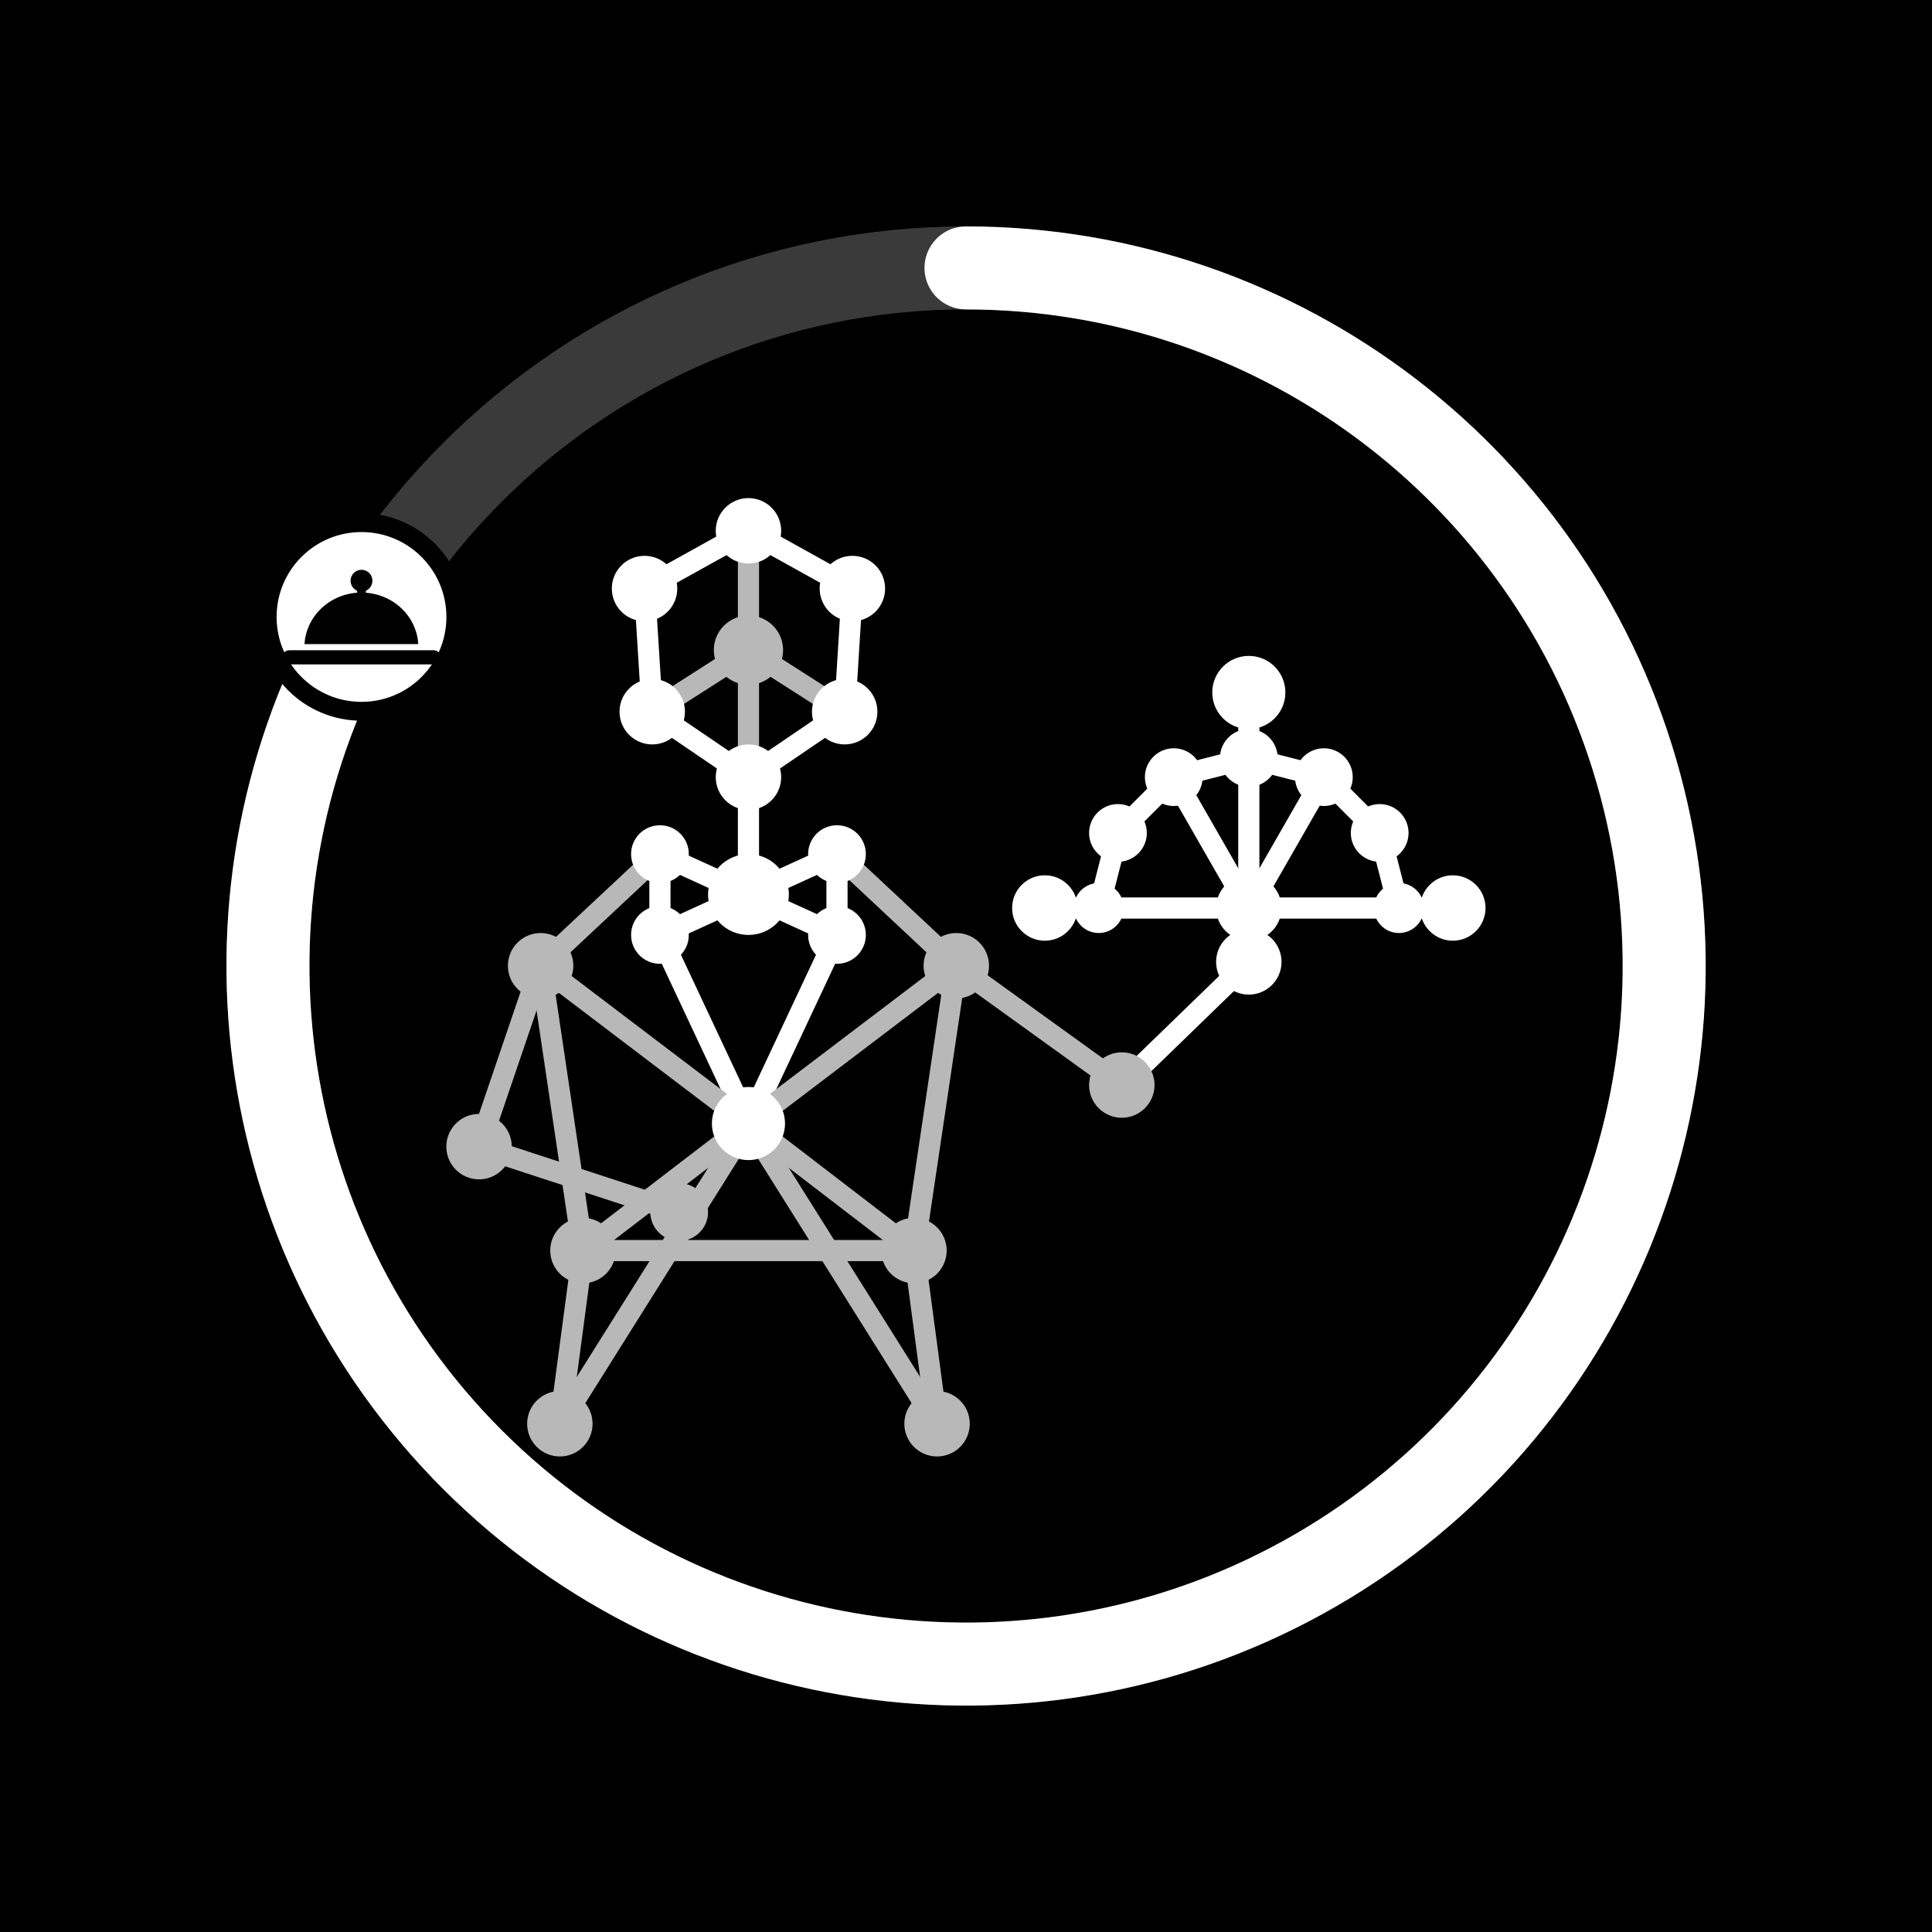
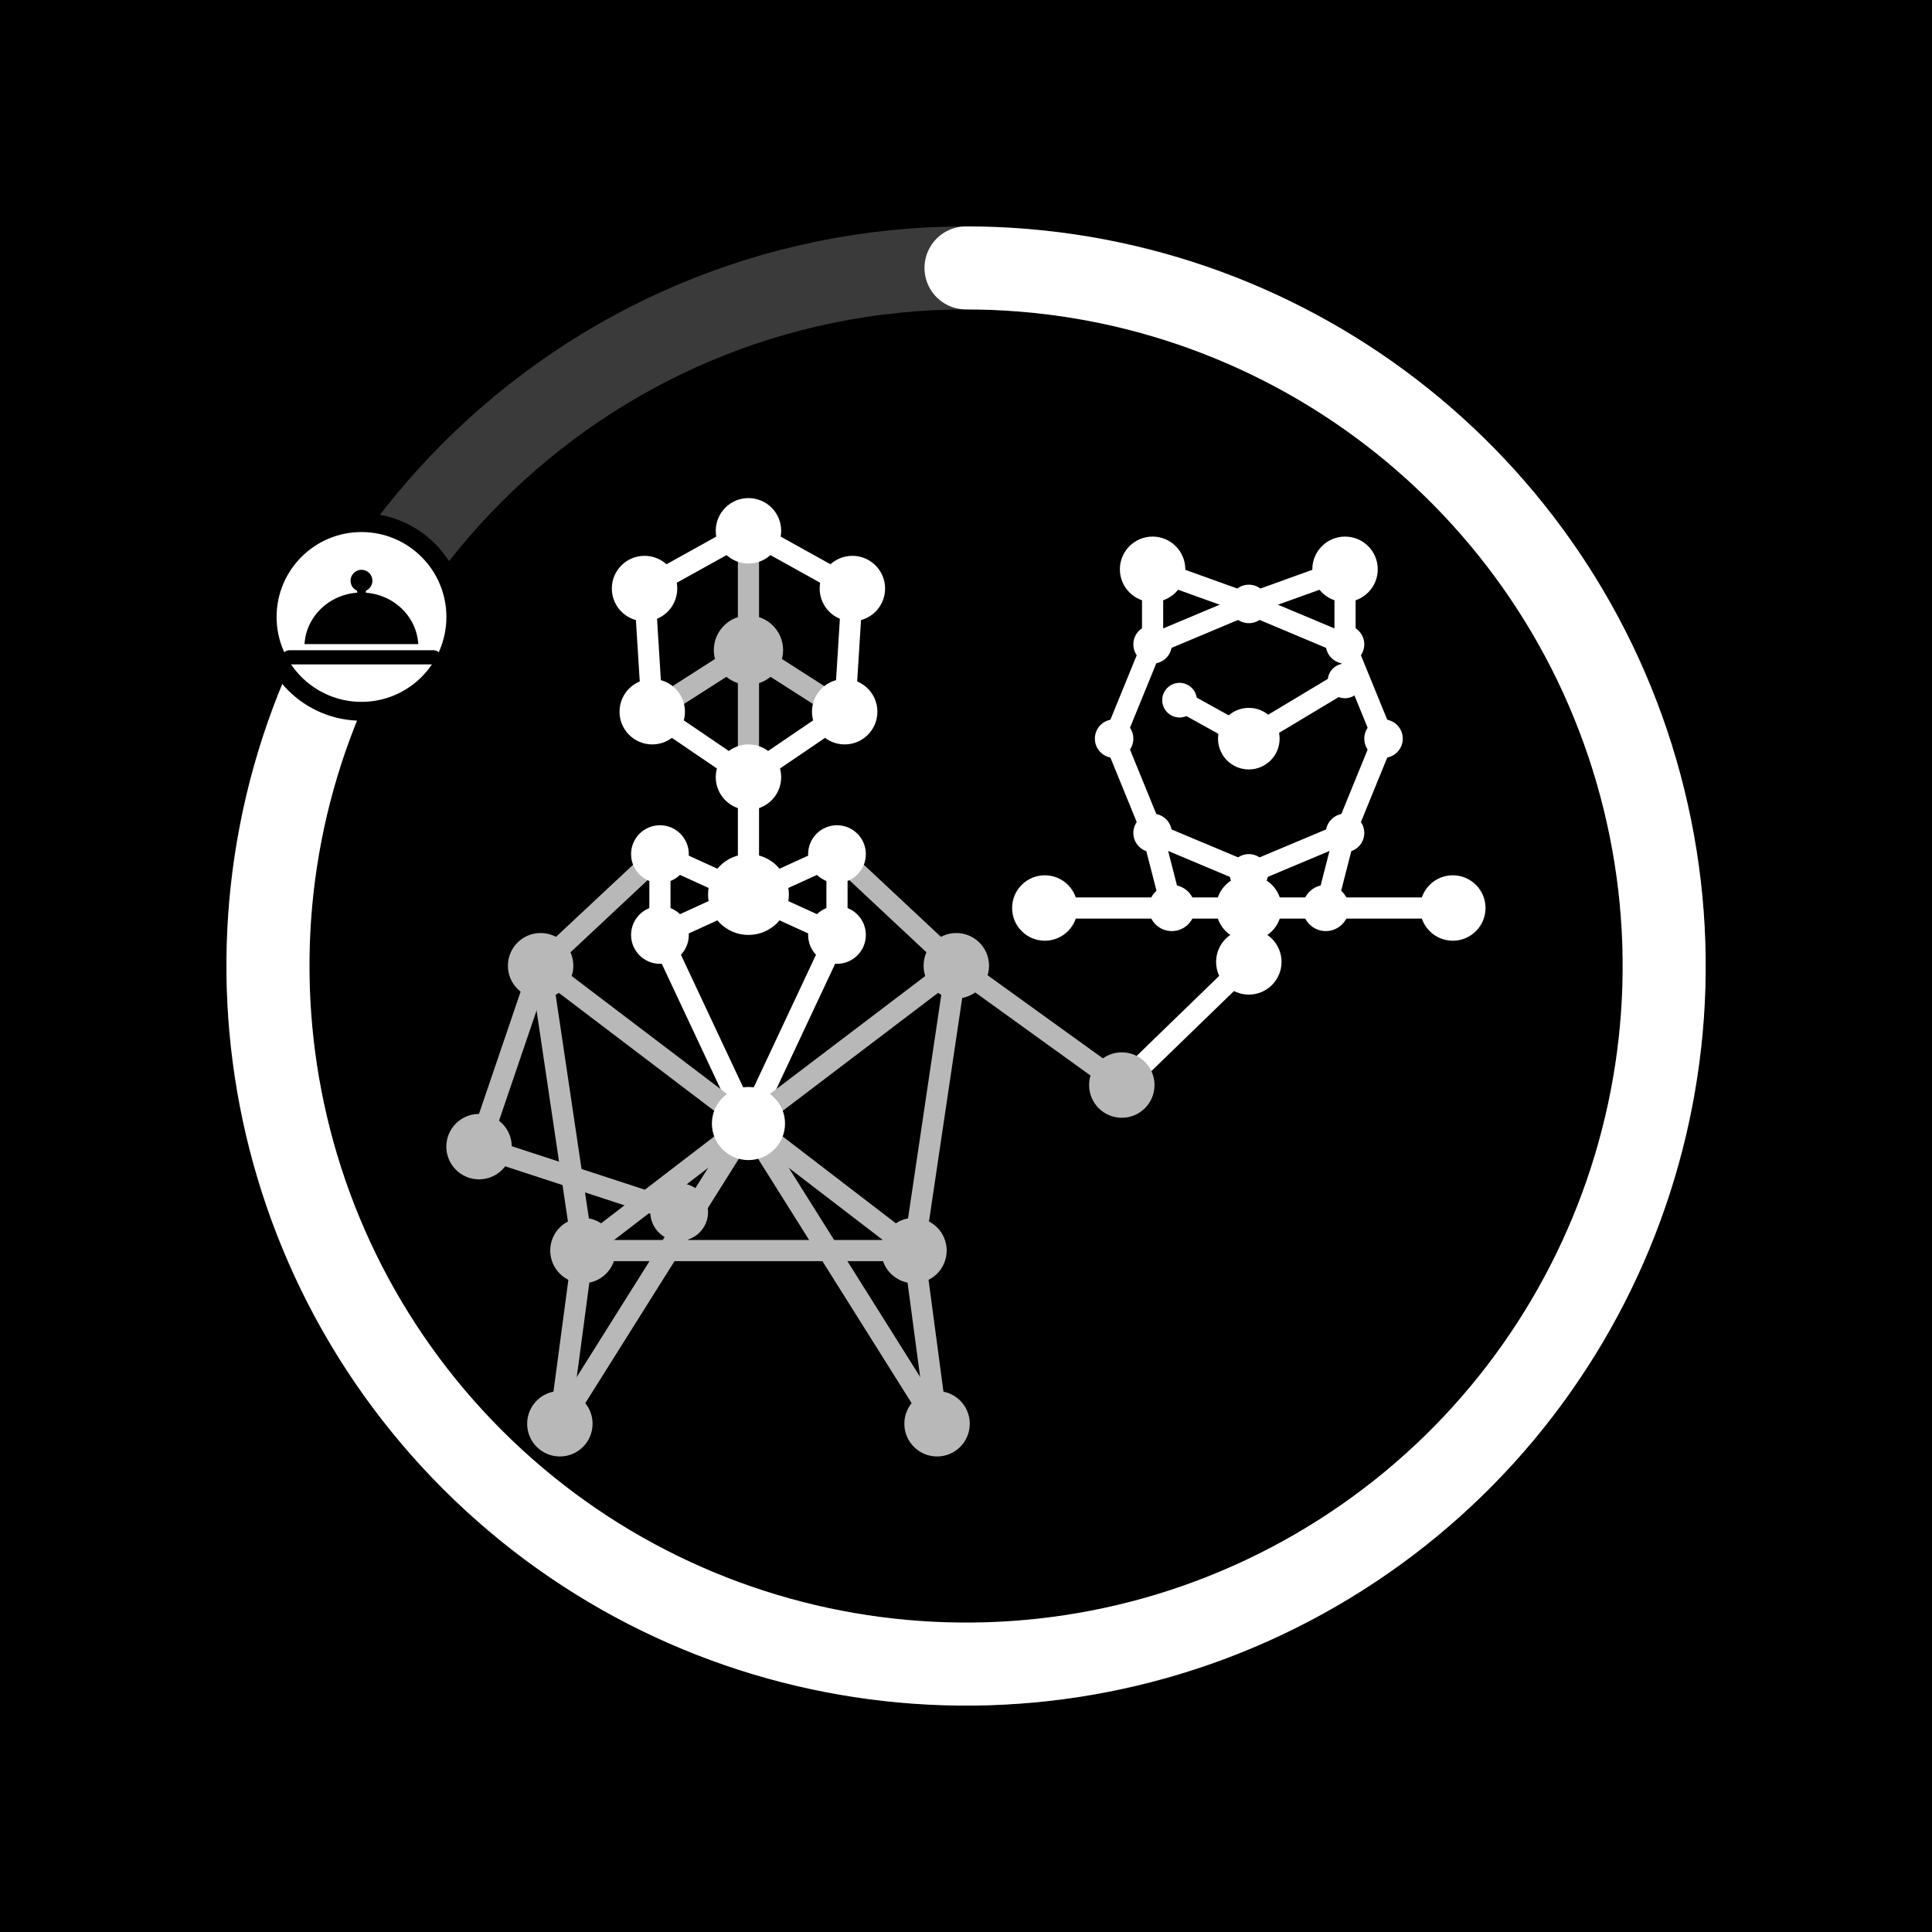
<svg xmlns="http://www.w3.org/2000/svg" viewBox="0 0 1024 1024" width="1024" height="1024">
  <defs>
    <linearGradient id="ring" x1="1" y1="0" x2="0" y2="1">
      <stop offset="0" stop-color="#D9B65E" />
      <stop offset="1" stop-color="#1FA3A0" />
    </linearGradient>
  </defs>
  <rect width="1024" height="1024" fill="#000000" />
  <circle cx="512" cy="512" r="370" fill="none" stroke="#3A3A3A" stroke-width="44" />
  <path d="M 512 142 A 370 370 0 1 1 191.6 327.0" fill="none" stroke="#FFFFFF" stroke-width="44" stroke-linecap="round" />
  <g transform="translate(-41.9 24.3) scale(1.02)">
    <line x1="430" y1="252" x2="376" y2="282" stroke="#FFFFFF" stroke-width="11" stroke-linecap="round" />
    <line x1="430" y1="252" x2="484" y2="282" stroke="#FFFFFF" stroke-width="11" stroke-linecap="round" />
    <line x1="376" y1="282" x2="380" y2="346" stroke="#FFFFFF" stroke-width="11" stroke-linecap="round" />
    <line x1="484" y1="282" x2="480" y2="346" stroke="#FFFFFF" stroke-width="11" stroke-linecap="round" />
    <line x1="380" y1="346" x2="430" y2="380" stroke="#FFFFFF" stroke-width="11" stroke-linecap="round" />
    <line x1="480" y1="346" x2="430" y2="380" stroke="#FFFFFF" stroke-width="11" stroke-linecap="round" />
    <line x1="430" y1="314" x2="430" y2="252" stroke="#B8B8B8" stroke-width="11" stroke-linecap="round" />
    <line x1="430" y1="314" x2="380" y2="346" stroke="#B8B8B8" stroke-width="11" stroke-linecap="round" />
    <line x1="430" y1="314" x2="480" y2="346" stroke="#B8B8B8" stroke-width="11" stroke-linecap="round" />
    <line x1="430" y1="314" x2="430" y2="380" stroke="#B8B8B8" stroke-width="11" stroke-linecap="round" />
    <line x1="430" y1="380" x2="430" y2="441" stroke="#FFFFFF" stroke-width="11" stroke-linecap="round" />
    <line x1="384" y1="420" x2="384" y2="462" stroke="#FFFFFF" stroke-width="11" stroke-linecap="round" />
    <line x1="384" y1="420" x2="430" y2="441" stroke="#FFFFFF" stroke-width="11" stroke-linecap="round" />
    <line x1="384" y1="462" x2="430" y2="441" stroke="#FFFFFF" stroke-width="11" stroke-linecap="round" />
    <line x1="476" y1="420" x2="476" y2="462" stroke="#FFFFFF" stroke-width="11" stroke-linecap="round" />
    <line x1="476" y1="420" x2="430" y2="441" stroke="#FFFFFF" stroke-width="11" stroke-linecap="round" />
    <line x1="476" y1="462" x2="430" y2="441" stroke="#FFFFFF" stroke-width="11" stroke-linecap="round" />
    <line x1="384" y1="420" x2="322" y2="478" stroke="#B8B8B8" stroke-width="11" stroke-linecap="round" />
    <line x1="476" y1="420" x2="538" y2="478" stroke="#B8B8B8" stroke-width="11" stroke-linecap="round" />
    <line x1="384" y1="462" x2="430" y2="560" stroke="#FFFFFF" stroke-width="11" stroke-linecap="round" />
    <line x1="476" y1="462" x2="430" y2="560" stroke="#FFFFFF" stroke-width="11" stroke-linecap="round" />
    <line x1="322" y1="478" x2="430" y2="560" stroke="#B8B8B8" stroke-width="11" stroke-linecap="round" />
    <line x1="538" y1="478" x2="430" y2="560" stroke="#B8B8B8" stroke-width="11" stroke-linecap="round" />
    <line x1="322" y1="478" x2="344" y2="626" stroke="#B8B8B8" stroke-width="11" stroke-linecap="round" />
    <line x1="538" y1="478" x2="516" y2="626" stroke="#B8B8B8" stroke-width="11" stroke-linecap="round" />
    <line x1="430" y1="560" x2="344" y2="626" stroke="#B8B8B8" stroke-width="11" stroke-linecap="round" />
    <line x1="430" y1="560" x2="516" y2="626" stroke="#B8B8B8" stroke-width="11" stroke-linecap="round" />
    <line x1="344" y1="626" x2="516" y2="626" stroke="#B8B8B8" stroke-width="11" stroke-linecap="round" />
    <line x1="344" y1="626" x2="332" y2="716" stroke="#B8B8B8" stroke-width="11" stroke-linecap="round" />
    <line x1="516" y1="626" x2="528" y2="716" stroke="#B8B8B8" stroke-width="11" stroke-linecap="round" />
    <line x1="430" y1="560" x2="332" y2="716" stroke="#B8B8B8" stroke-width="11" stroke-linecap="round" />
    <line x1="430" y1="560" x2="528" y2="716" stroke="#B8B8B8" stroke-width="11" stroke-linecap="round" />
    <line x1="538" y1="478" x2="624" y2="540" stroke="#B8B8B8" stroke-width="11" stroke-linecap="round" />
    <line x1="624" y1="540" x2="690" y2="476" stroke="#FFFFFF" stroke-width="11" stroke-linecap="round" />
    <line x1="690" y1="476" x2="690" y2="448" stroke="#FFFFFF" stroke-width="11" stroke-linecap="round" />
    <line x1="322" y1="478" x2="290" y2="572" stroke="#B8B8B8" stroke-width="11" stroke-linecap="round" />
    <line x1="290" y1="572" x2="394" y2="606" stroke="#B8B8B8" stroke-width="11" stroke-linecap="round" />
-     <line x1="584" y1="448" x2="612" y2="448" stroke="#FFFFFF" stroke-width="11" stroke-linecap="round" />
-     <line x1="612" y1="448" x2="690" y2="448" stroke="#FFFFFF" stroke-width="11" stroke-linecap="round" />
-     <line x1="690" y1="448" x2="768" y2="448" stroke="#FFFFFF" stroke-width="11" stroke-linecap="round" />
-     <line x1="768" y1="448" x2="796" y2="448" stroke="#FFFFFF" stroke-width="11" stroke-linecap="round" />
-     <line x1="612" y1="448" x2="622" y2="409" stroke="#FFFFFF" stroke-width="11" stroke-linecap="round" />
-     <line x1="622" y1="409" x2="651" y2="380" stroke="#FFFFFF" stroke-width="11" stroke-linecap="round" />
-     <line x1="651" y1="380" x2="690" y2="370" stroke="#FFFFFF" stroke-width="11" stroke-linecap="round" />
-     <line x1="690" y1="370" x2="729" y2="380" stroke="#FFFFFF" stroke-width="11" stroke-linecap="round" />
-     <line x1="729" y1="380" x2="758" y2="409" stroke="#FFFFFF" stroke-width="11" stroke-linecap="round" />
-     <line x1="758" y1="409" x2="768" y2="448" stroke="#FFFFFF" stroke-width="11" stroke-linecap="round" />
-     <line x1="690" y1="448" x2="651" y2="380" stroke="#FFFFFF" stroke-width="11" stroke-linecap="round" />
-     <line x1="690" y1="448" x2="690" y2="370" stroke="#FFFFFF" stroke-width="11" stroke-linecap="round" />
-     <line x1="690" y1="448" x2="729" y2="380" stroke="#FFFFFF" stroke-width="11" stroke-linecap="round" />
-     <line x1="690" y1="370" x2="690" y2="336" stroke="#FFFFFF" stroke-width="11" stroke-linecap="round" />
+     <line x1="584" y1="448" x2="650" y2="448" stroke="#FFFFFF" stroke-width="11" stroke-linecap="round" />
+     <line x1="650" y1="448" x2="690" y2="448" stroke="#FFFFFF" stroke-width="11" stroke-linecap="round" />
+     <line x1="690" y1="448" x2="730" y2="448" stroke="#FFFFFF" stroke-width="11" stroke-linecap="round" />
+     <line x1="730" y1="448" x2="796" y2="448" stroke="#FFFFFF" stroke-width="11" stroke-linecap="round" />
+     <line x1="690" y1="290" x2="740" y2="311" stroke="#FFFFFF" stroke-width="11" stroke-linecap="round" />
+     <line x1="740" y1="311" x2="760" y2="360" stroke="#FFFFFF" stroke-width="11" stroke-linecap="round" />
+     <line x1="760" y1="360" x2="740" y2="409" stroke="#FFFFFF" stroke-width="11" stroke-linecap="round" />
+     <line x1="740" y1="409" x2="690" y2="430" stroke="#FFFFFF" stroke-width="11" stroke-linecap="round" />
+     <line x1="690" y1="430" x2="640" y2="409" stroke="#FFFFFF" stroke-width="11" stroke-linecap="round" />
+     <line x1="640" y1="409" x2="620" y2="360" stroke="#FFFFFF" stroke-width="11" stroke-linecap="round" />
+     <line x1="620" y1="360" x2="640" y2="311" stroke="#FFFFFF" stroke-width="11" stroke-linecap="round" />
+     <line x1="640" y1="311" x2="690" y2="290" stroke="#FFFFFF" stroke-width="11" stroke-linecap="round" />
+     <line x1="690" y1="360" x2="654" y2="340" stroke="#FFFFFF" stroke-width="11" stroke-linecap="round" />
+     <line x1="690" y1="360" x2="740" y2="330" stroke="#FFFFFF" stroke-width="11" stroke-linecap="round" />
+     <line x1="640" y1="272" x2="640" y2="311" stroke="#FFFFFF" stroke-width="11" stroke-linecap="round" />
+     <line x1="640" y1="272" x2="690" y2="290" stroke="#FFFFFF" stroke-width="11" stroke-linecap="round" />
+     <line x1="740" y1="272" x2="740" y2="311" stroke="#FFFFFF" stroke-width="11" stroke-linecap="round" />
+     <line x1="740" y1="272" x2="690" y2="290" stroke="#FFFFFF" stroke-width="11" stroke-linecap="round" />
+     <line x1="640" y1="409" x2="650" y2="448" stroke="#FFFFFF" stroke-width="11" stroke-linecap="round" />
+     <line x1="740" y1="409" x2="730" y2="448" stroke="#FFFFFF" stroke-width="11" stroke-linecap="round" />
    <circle cx="430" cy="252" r="17" fill="#FFFFFF" />
    <circle cx="376" cy="282" r="17" fill="#FFFFFF" />
    <circle cx="484" cy="282" r="17" fill="#FFFFFF" />
    <circle cx="380" cy="346" r="17" fill="#FFFFFF" />
    <circle cx="480" cy="346" r="17" fill="#FFFFFF" />
    <circle cx="430" cy="380" r="17" fill="#FFFFFF" />
    <circle cx="430" cy="314" r="18" fill="#B8B8B8" />
    <circle cx="384" cy="420" r="15" fill="#FFFFFF" />
    <circle cx="384" cy="462" r="15" fill="#FFFFFF" />
    <circle cx="476" cy="420" r="15" fill="#FFFFFF" />
    <circle cx="476" cy="462" r="15" fill="#FFFFFF" />
    <circle cx="430" cy="441" r="21" fill="#FFFFFF" />
    <circle cx="322" cy="478" r="17" fill="#B8B8B8" />
    <circle cx="538" cy="478" r="17" fill="#B8B8B8" />
    <circle cx="430" cy="560" r="19" fill="#FFFFFF" />
    <circle cx="344" cy="626" r="17" fill="#B8B8B8" />
    <circle cx="516" cy="626" r="17" fill="#B8B8B8" />
    <circle cx="332" cy="716" r="17" fill="#B8B8B8" />
    <circle cx="528" cy="716" r="17" fill="#B8B8B8" />
    <circle cx="624" cy="540" r="17" fill="#B8B8B8" />
    <circle cx="690" cy="476" r="17" fill="#FFFFFF" />
    <circle cx="290" cy="572" r="17" fill="#B8B8B8" />
    <circle cx="394" cy="606" r="15" fill="#B8B8B8" />
    <circle cx="584" cy="448" r="17" fill="#FFFFFF" />
    <circle cx="690" cy="448" r="17" fill="#FFFFFF" />
    <circle cx="796" cy="448" r="17" fill="#FFFFFF" />
-     <circle cx="612" cy="448" r="13" fill="#FFFFFF" />
-     <circle cx="622" cy="409" r="15" fill="#FFFFFF" />
-     <circle cx="651" cy="380" r="15" fill="#FFFFFF" />
-     <circle cx="690" cy="370" r="15" fill="#FFFFFF" />
-     <circle cx="729" cy="380" r="15" fill="#FFFFFF" />
-     <circle cx="758" cy="409" r="15" fill="#FFFFFF" />
-     <circle cx="768" cy="448" r="13" fill="#FFFFFF" />
-     <circle cx="690" cy="336" r="19" fill="#FFFFFF" />
+     <circle cx="690" cy="290" r="10" fill="#FFFFFF" />
+     <circle cx="740" cy="311" r="10" fill="#FFFFFF" />
+     <circle cx="760" cy="360" r="10" fill="#FFFFFF" />
+     <circle cx="740" cy="409" r="10" fill="#FFFFFF" />
+     <circle cx="690" cy="430" r="10" fill="#FFFFFF" />
+     <circle cx="640" cy="409" r="10" fill="#FFFFFF" />
+     <circle cx="620" cy="360" r="10" fill="#FFFFFF" />
+     <circle cx="640" cy="311" r="10" fill="#FFFFFF" />
+     <circle cx="690" cy="360" r="16" fill="#FFFFFF" />
+     <circle cx="654" cy="340" r="9" fill="#FFFFFF" />
+     <circle cx="740" cy="330" r="9" fill="#FFFFFF" />
+     <circle cx="640" cy="272" r="17" fill="#FFFFFF" />
+     <circle cx="740" cy="272" r="17" fill="#FFFFFF" />
+     <circle cx="650" cy="448" r="12" fill="#FFFFFF" />
+     <circle cx="730" cy="448" r="12" fill="#FFFFFF" />
  </g>
  <circle cx="191.6" cy="327.0" r="50" fill="#FFFFFF" stroke="#000000" stroke-width="10" />
  <path d="M 161.4 341.4 A 30.2 29.0 0 0 1 221.7 341.4 Z" fill="#000000" />
  <circle cx="191.6" cy="307.8" r="5.8" fill="#000000" />
  <line x1="191.6" y1="310.1" x2="191.6" y2="314.8" stroke="#000000" stroke-width="4.6" stroke-linecap="round" />
  <line x1="153.3" y1="348.4" x2="229.9" y2="348.4" stroke="#000000" stroke-width="7.5" stroke-linecap="round" />
</svg>
